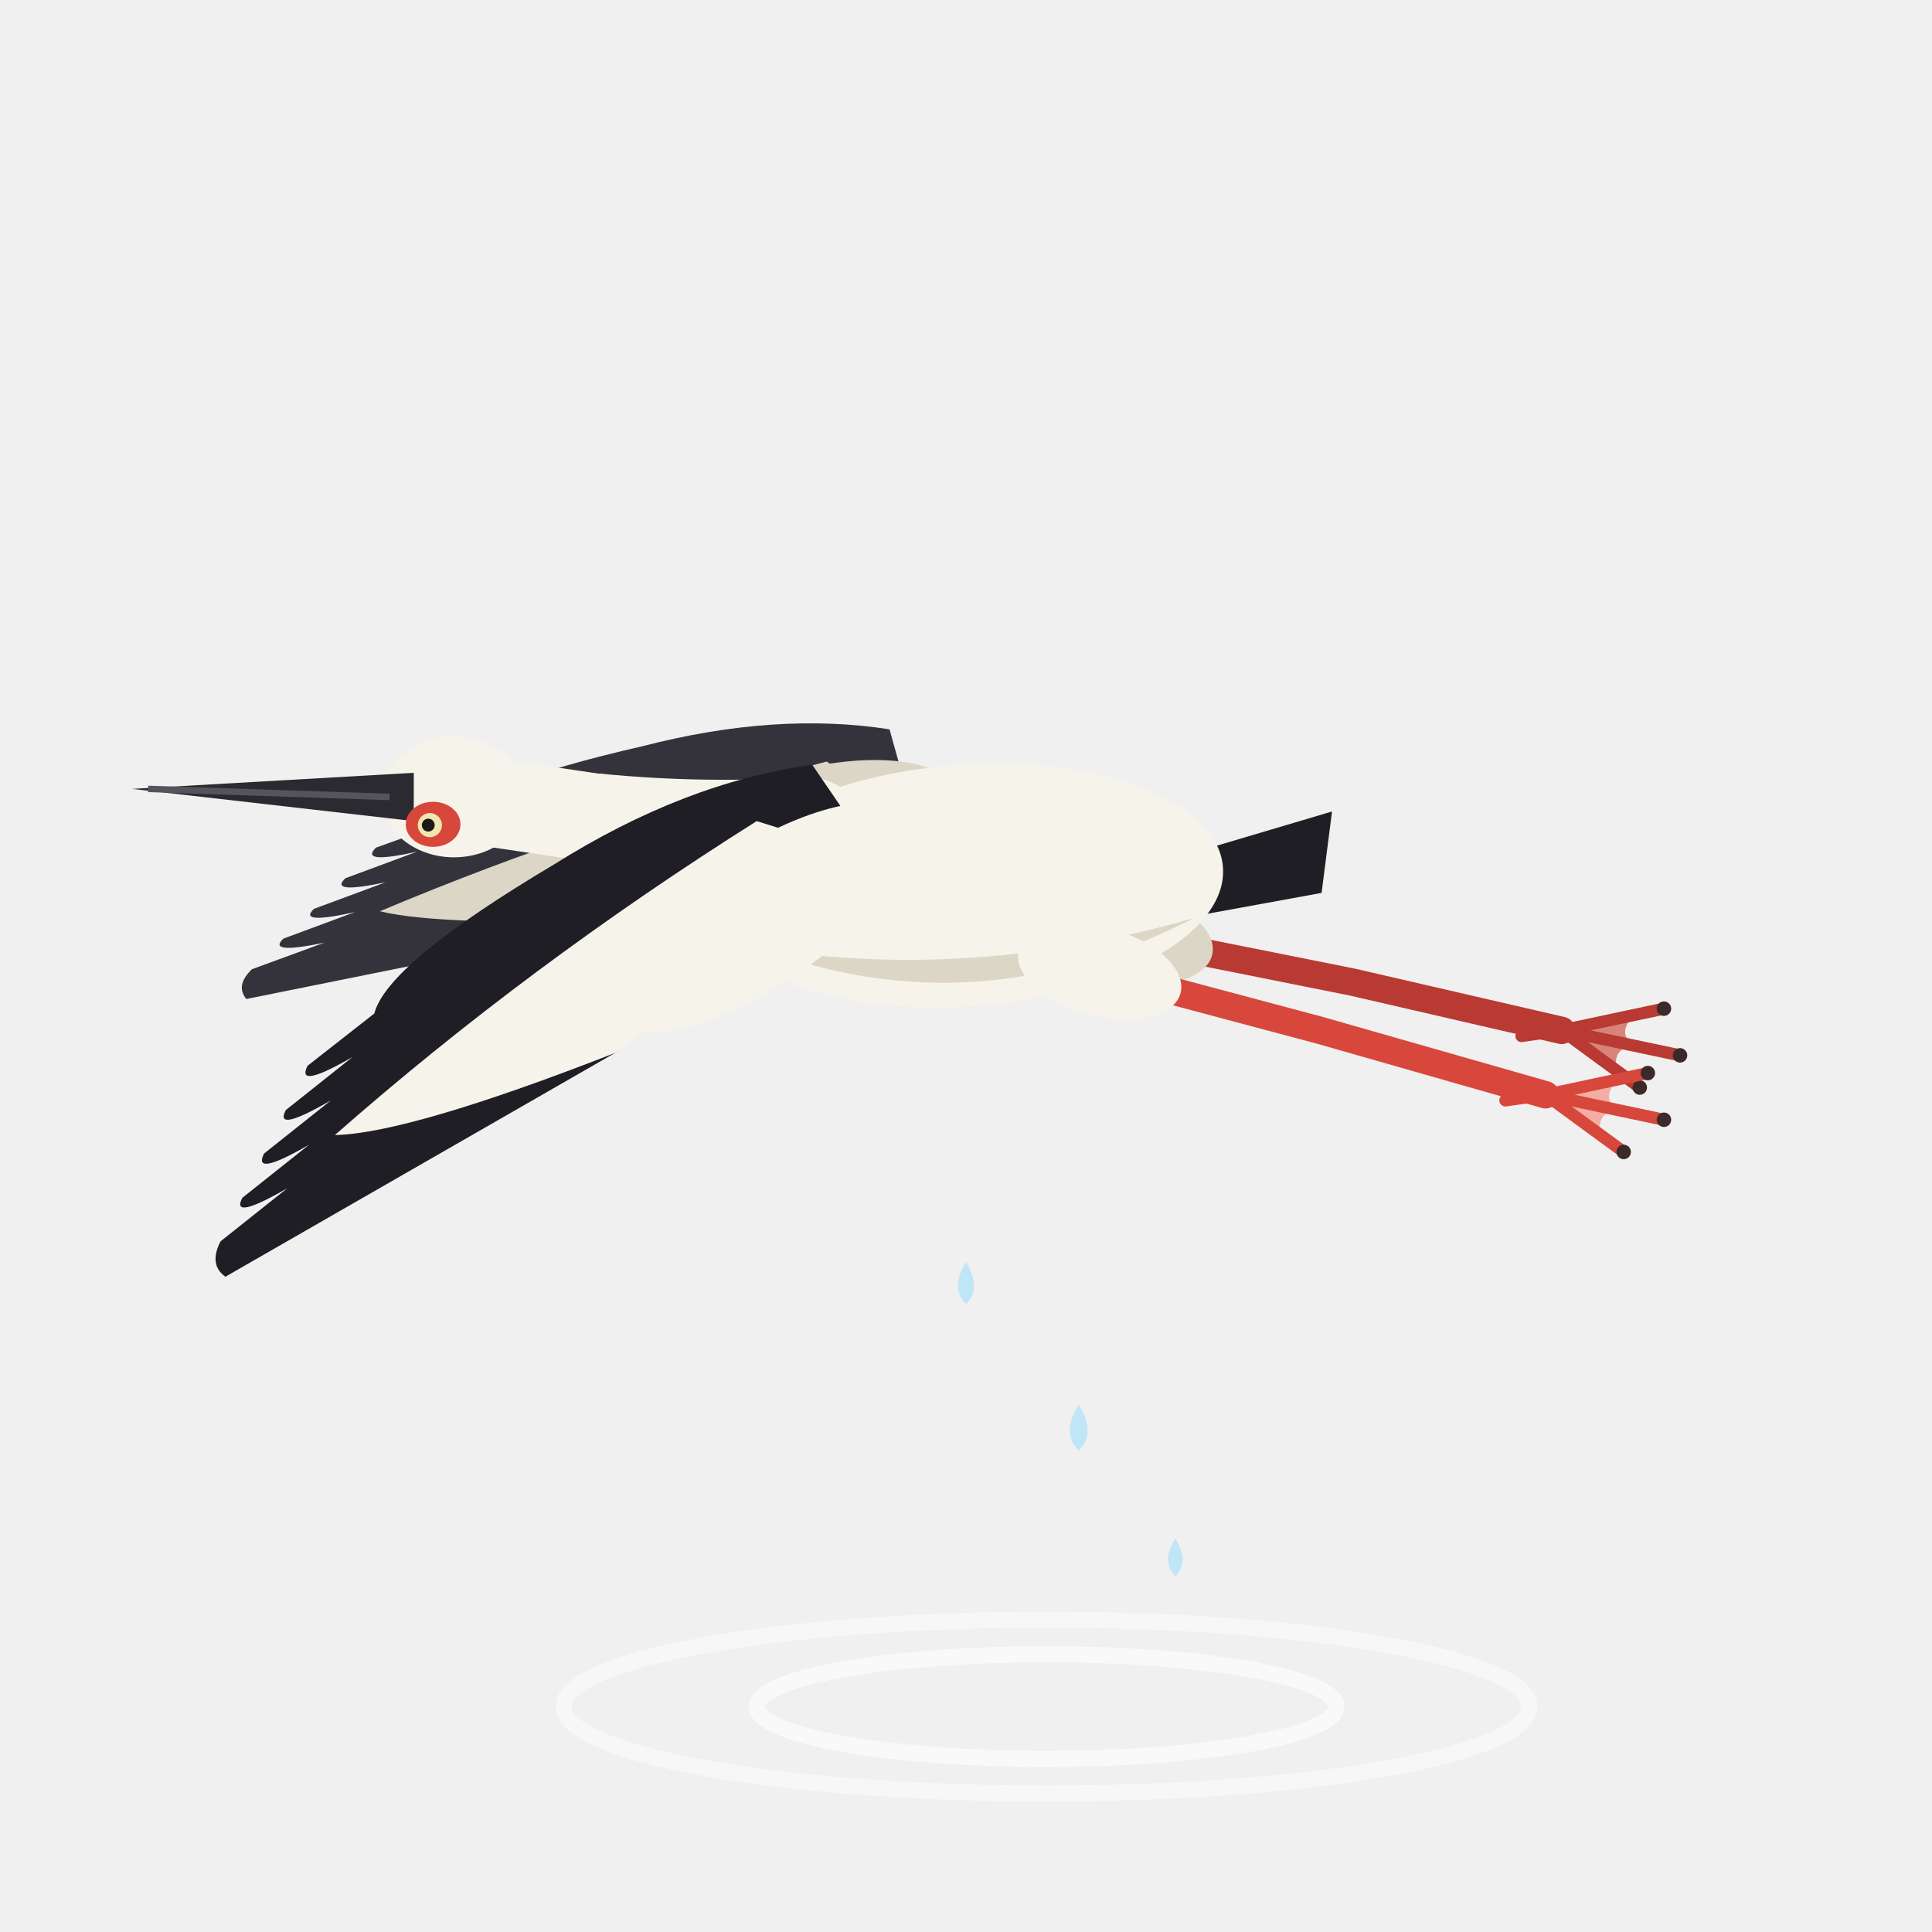
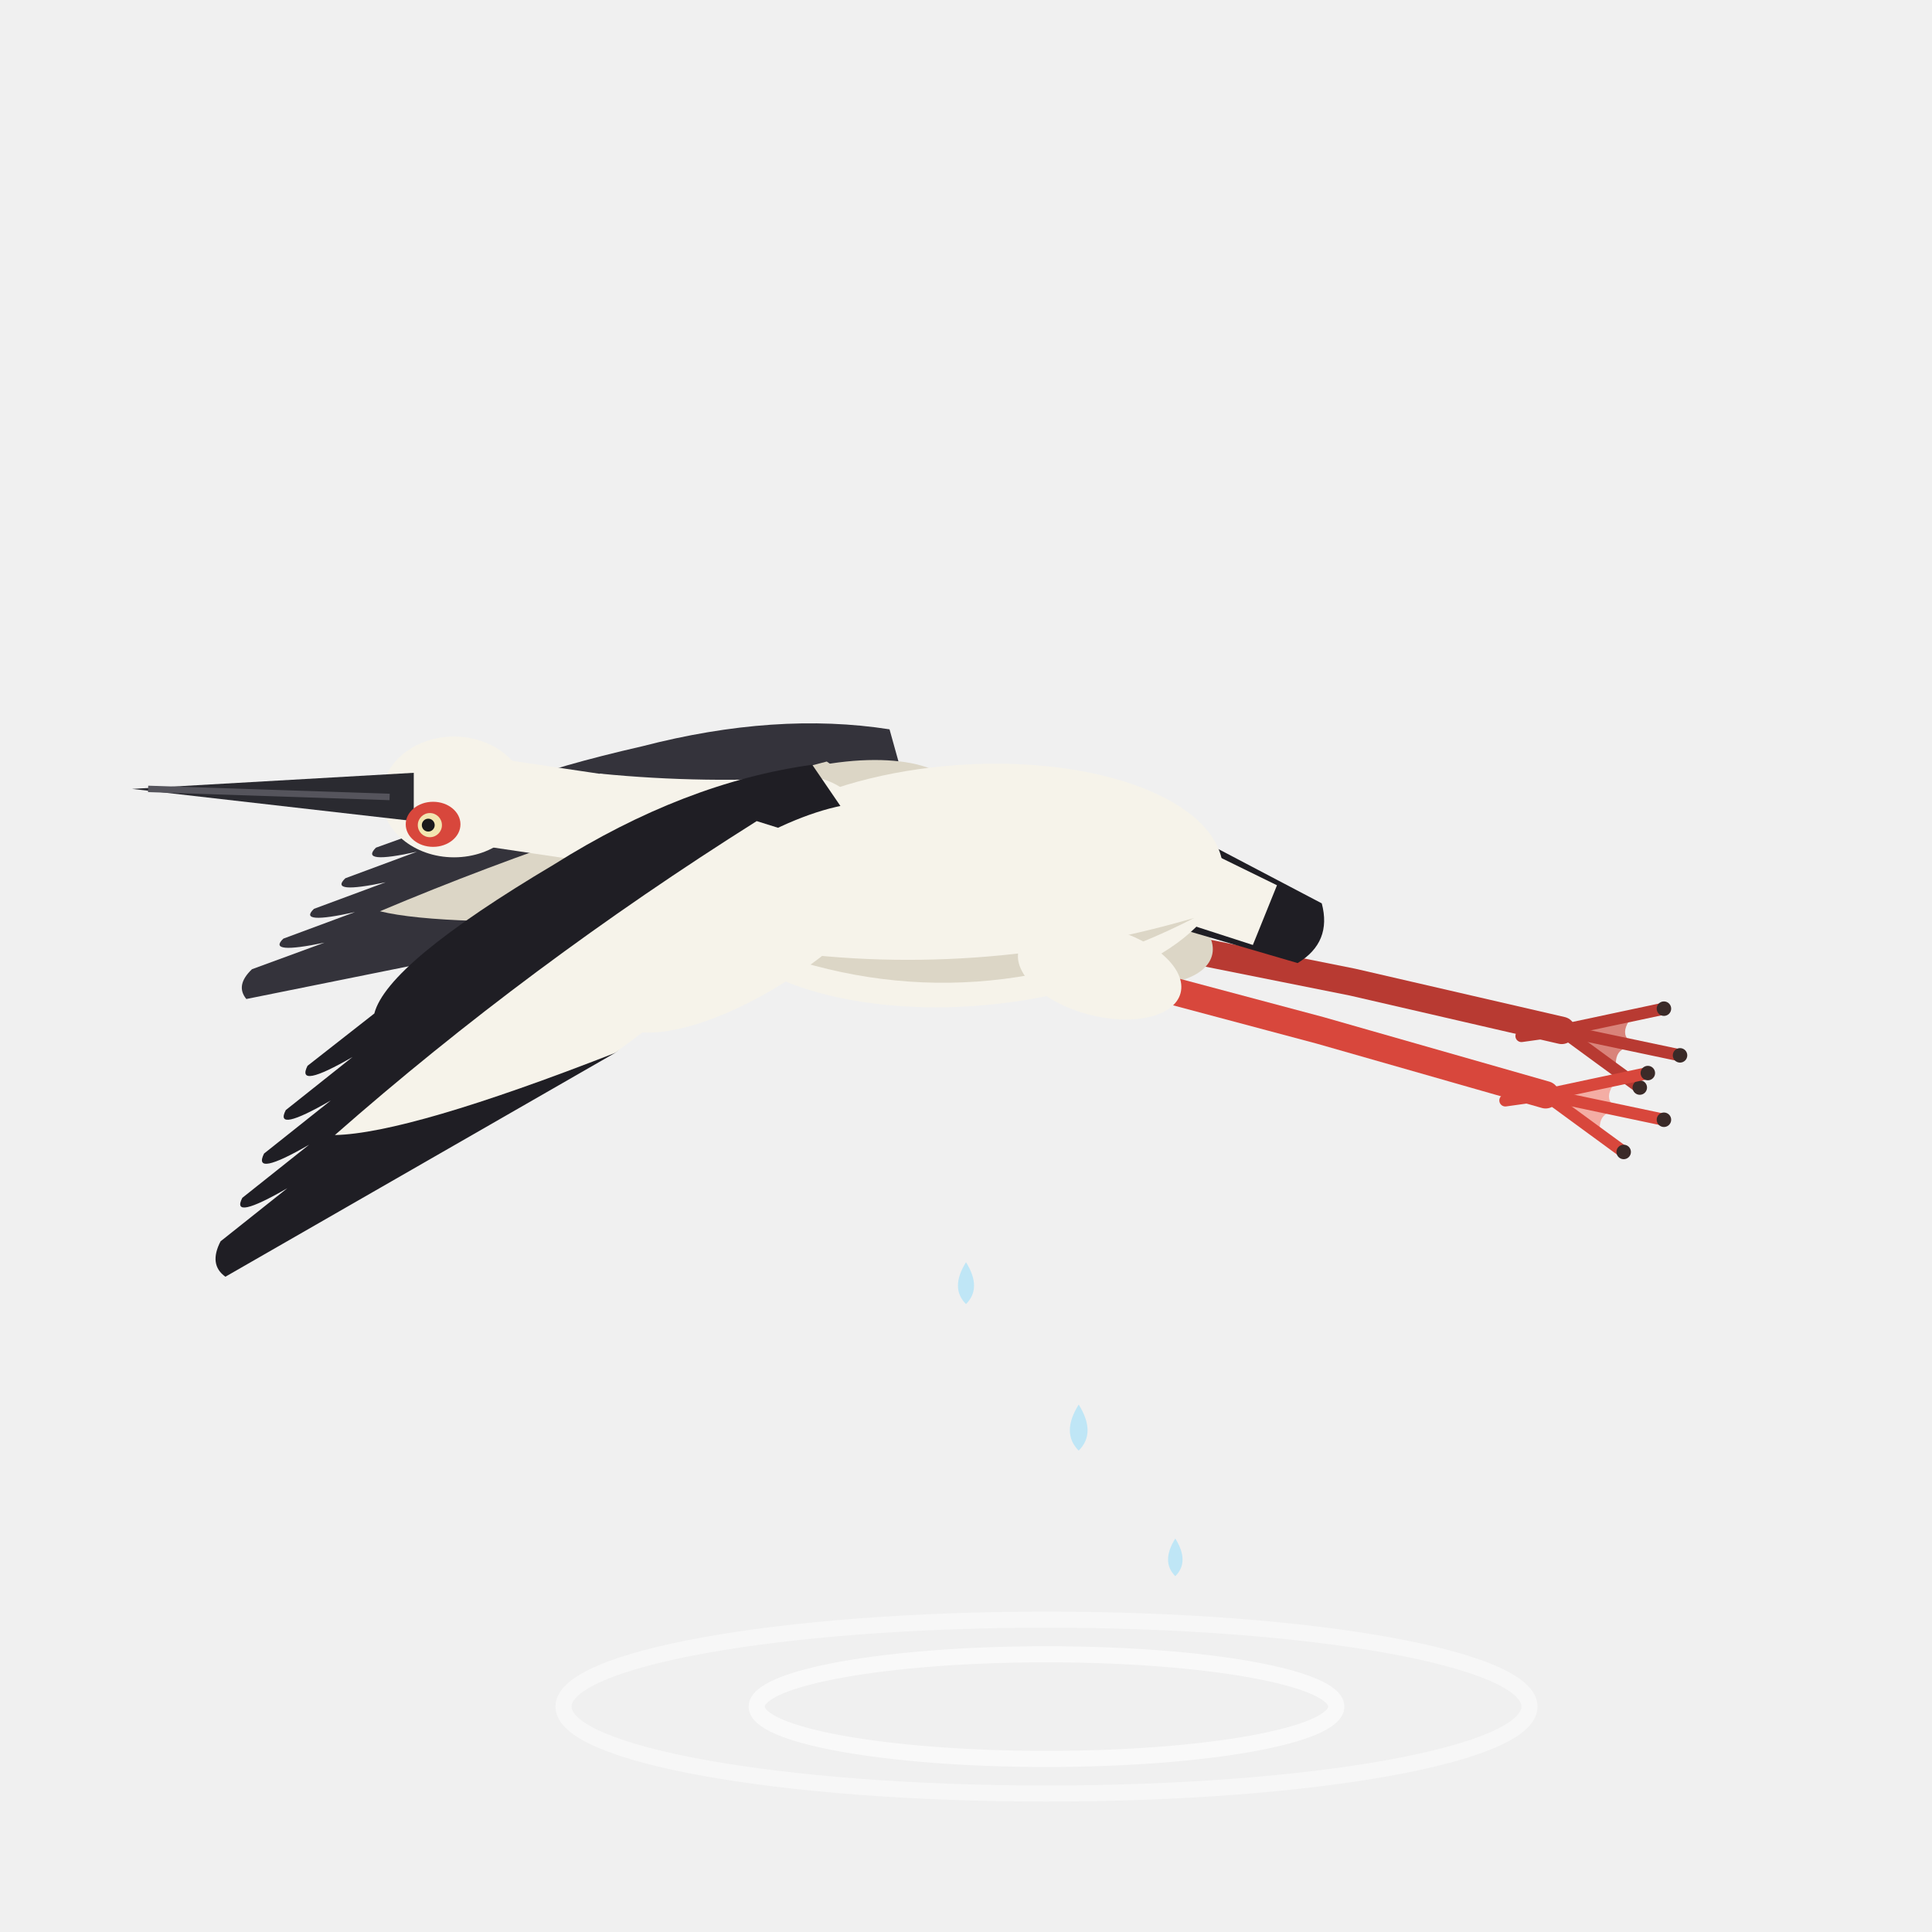
<svg xmlns="http://www.w3.org/2000/svg" width="240" height="240" viewBox="0 -40 240 240">
  <ellipse cx="130" cy="172" rx="60" ry="10.8" fill="none" stroke="#ffffff" stroke-width="2" opacity="0.45" />
  <ellipse cx="130" cy="172" rx="36" ry="6.5" fill="none" stroke="#ffffff" stroke-width="2" opacity="0.6" />
  <path d="M120 116.8 Q122 120 120 122 Q118 120 120 116.8 Z" fill="#bfe6f6" />
  <path d="M134 134.48 Q136.2 138 134 140.2 Q131.8 138 134 134.48 Z" fill="#bfe6f6" />
  <path d="M146 151.12 Q147.8 154 146 155.8 Q144.2 154 146 151.12 Z" fill="#bfe6f6" />
  <path d="M138 76 L168 82 L194 88" stroke="#b83a32" stroke-width="3.4" fill="none" stroke-linecap="round" stroke-linejoin="round" />
  <path d="M194 88 L202.9 86.1 Q200.2 89.3 204.6 90.2 Q200.2 89.3 200.8 92.9 Z" fill="#d9837a" />
  <path d="M194 88 L206.7 85.3" stroke="#b83a32" stroke-width="1.5" stroke-linecap="round" />
  <path d="M194 88 L208.7 91.1" stroke="#b83a32" stroke-width="1.5" stroke-linecap="round" />
  <path d="M194 88 L203.7 95.1" stroke="#b83a32" stroke-width="1.5" stroke-linecap="round" />
  <path d="M194 88 L189 88.7" stroke="#b83a32" stroke-width="1.5" stroke-linecap="round" />
  <circle cx="206.7" cy="85.3" r=".9" fill="#3a2a28" />
  <circle cx="208.7" cy="91.1" r=".9" fill="#3a2a28" />
  <circle cx="203.7" cy="95.1" r=".9" fill="#3a2a28" />
  <ellipse cx="140.6" cy="76.5" rx="10.2" ry="5.5" transform="rotate(11.3 140.6 76.5)" fill="#dcd6c6" />
  <path d="M134 80 L164 88 L192 96" stroke="#d8473c" stroke-width="3.4" fill="none" stroke-linecap="round" stroke-linejoin="round" />
  <path d="M192 96 L200.9 94.1 Q198.2 97.3 202.6 98.2 Q198.2 97.3 198.8 100.9 Z" fill="#f4ada4" />
  <path d="M192 96 L204.7 93.3" stroke="#d8473c" stroke-width="1.5" stroke-linecap="round" />
  <path d="M192 96 L206.7 99.1" stroke="#d8473c" stroke-width="1.5" stroke-linecap="round" />
  <path d="M192 96 L201.7 103.1" stroke="#d8473c" stroke-width="1.5" stroke-linecap="round" />
  <path d="M192 96 L187 96.7" stroke="#d8473c" stroke-width="1.5" stroke-linecap="round" />
  <circle cx="204.7" cy="93.3" r=".9" fill="#3a2a28" />
  <circle cx="206.7" cy="99.1" r=".9" fill="#3a2a28" />
  <circle cx="201.7" cy="103.1" r=".9" fill="#3a2a28" />
  <path d="M112.7 58.5 L79.7 74.2 L30.6 84.1 Q29.2 82.4 31.3 80.4 L40.3 77.1 Q33.1 78.6 35.2 76.6 L44.1 73.3 Q36.9 74.9 39 72.9 L47.9 69.6 Q40.8 71.1 42.9 69.1 L51.8 65.8 Q44.6 67.4 46.7 65.3 L55.6 62.1 Q58.8 57.5 79.8 52.7 Q96.4 48.4 110.5 50.6 Z" fill="#34333b" />
  <path d="M113.9 62.3 L79.7 74.2 Q54.9 75.1 47.2 73.2 Q73.5 62.1 102.7 54.6 Z" fill="#dcd6c6" />
  <ellipse cx="99.7" cy="64.3" rx="20.2" ry="8.5" transform="rotate(164 99.7 64.3)" fill="#dcd6c6" />
  <path d="M101 56.5 Q87.6 57.4 74.5 56.1 L72.9 67 Q85.7 69.6 98.3 74.3 Z" fill="#f6f3ea" />
  <circle cx="99.6" cy="65.4" r="9" fill="#f6f3ea" />
  <path d="M99.63 65.41 Q78 62.2 56.4 59" stroke="#f6f3ea" stroke-width="11" stroke-linecap="round" fill="none" />
  <g transform="translate(56.4 59) rotate(180)">
    <ellipse cx="0" cy="0" rx="9" ry="7.5" fill="#f6f3ea" />
    <path d="M5 -3 L40 1 L5 3 Z" fill="#2a2a30" />
    <path d="M8 0 L38 1" stroke="#55545c" stroke-width=".8" />
    <ellipse cx="2.6" cy="-3.4" rx="3.4" ry="2.8" fill="#d8473c" />
    <circle cx="3" cy="-3.5" r="1.5" fill="#f2e6b0" />
    <circle cx="3.2" cy="-3.5" r=".8" fill="#1a1a1a" />
  </g>
  <g transform="translate(120 70) rotate(-4)">
-     <path d="M28 -2 L46 -6 L44 4 L26 6 Z" fill="#1f1e24" />
+     <g transform="rotate(26 26 1)">
+       <path d="M24 -5 L44 -3 Q47 1 44 5 L24 7 Z" fill="#1f1e24" />
+       <path d="M24 -4 L38 -3 L38 5 L24 6 Z" fill="#f6f3ea" />
+     </g>
    <ellipse cx="0" cy="0" rx="32" ry="15" fill="#f6f3ea" />
    <path d="M-26 6 Q0 18 28 6 Q0 12 -26 6 Z" fill="#dcd6c6" />
  </g>
  <ellipse cx="136.6" cy="80.7" rx="10.4" ry="5.5" transform="rotate(14.9 136.6 80.7)" fill="#f6f3ea" />
  <path d="M106.5 63.2 L76.4 90.8 L28 118.6 Q25.9 117.1 27.4 114.2 L35.7 107.6 Q28.6 111.7 30.1 108.8 L38.4 102.2 Q31.3 106.3 32.8 103.3 L41.1 96.7 Q34 100.8 35.5 97.9 L43.8 91.3 Q36.7 95.4 38.2 92.4 L46.5 85.9 Q48.1 79.7 68.8 67.4 Q85 57.2 100.9 55 Z" fill="#1f1e24" />
  <path d="M108.7 66.6 L76.4 90.8 Q50.8 100.8 41.6 101 Q65.6 79.9 94 62 Z" fill="#f6f3ea" />
  <ellipse cx="94.2" cy="74" rx="22.2" ry="8.5" transform="rotate(146 94.2 74)" fill="#f6f3ea" />
</svg>
